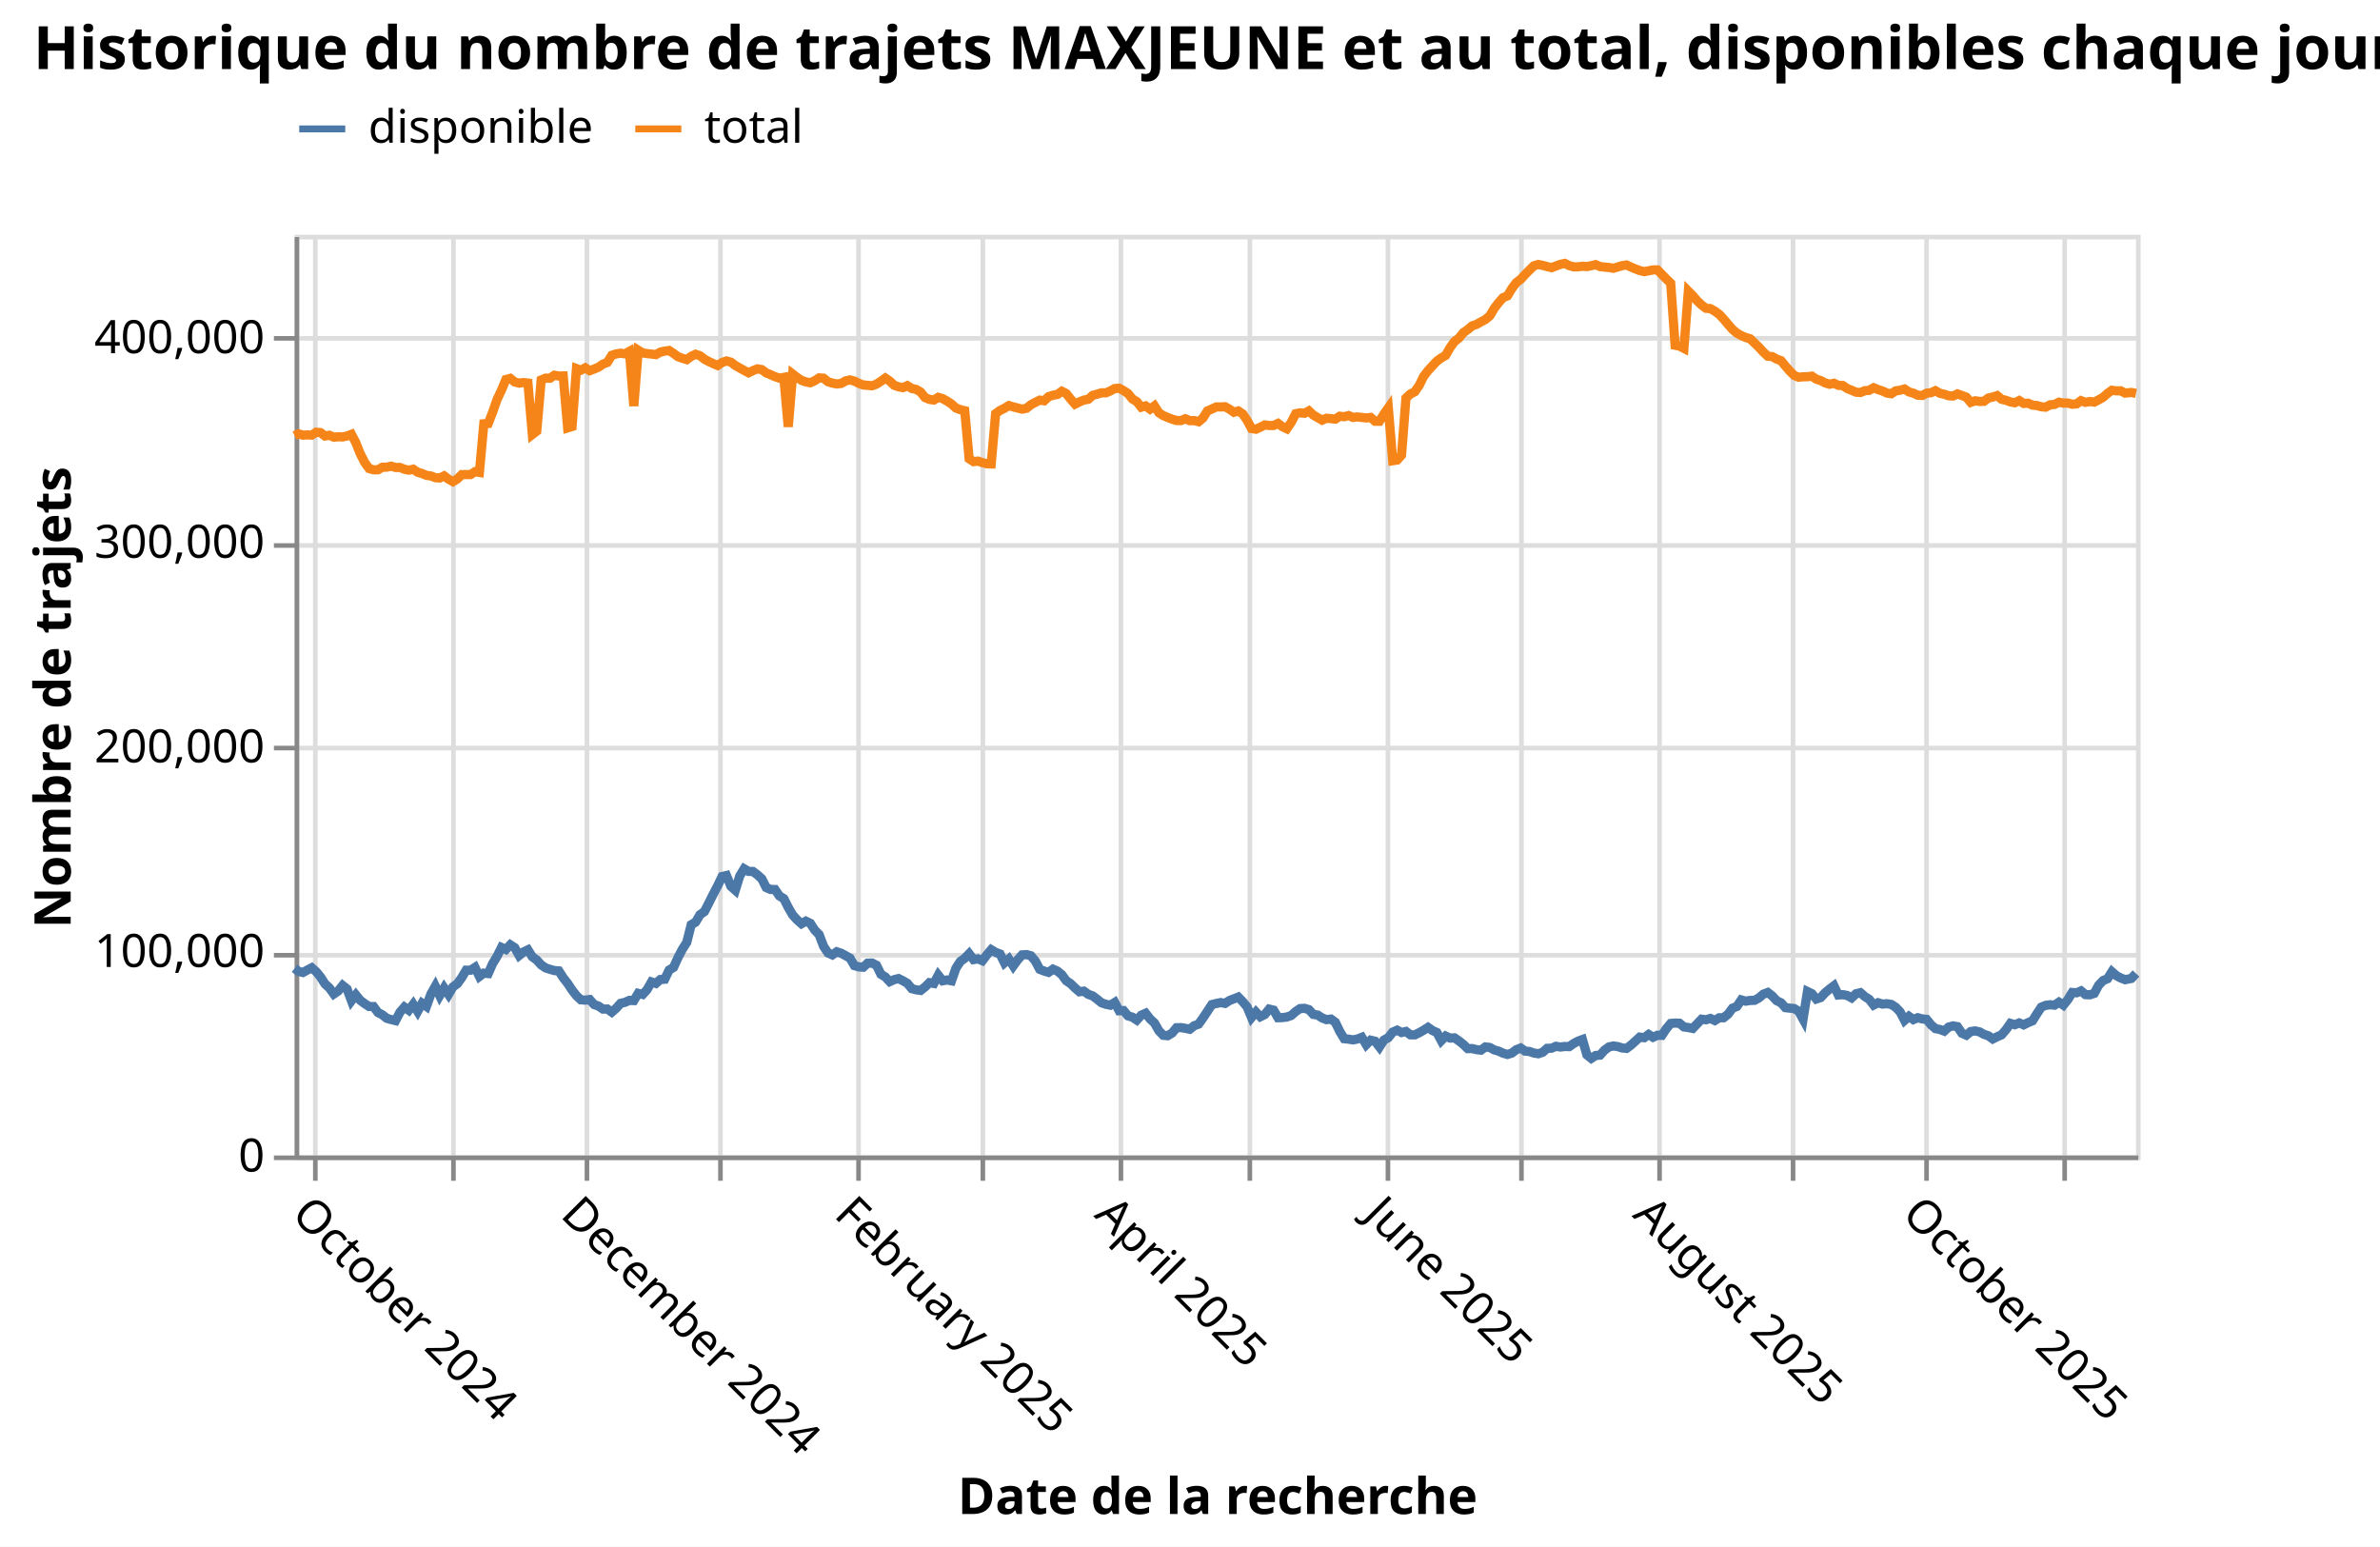
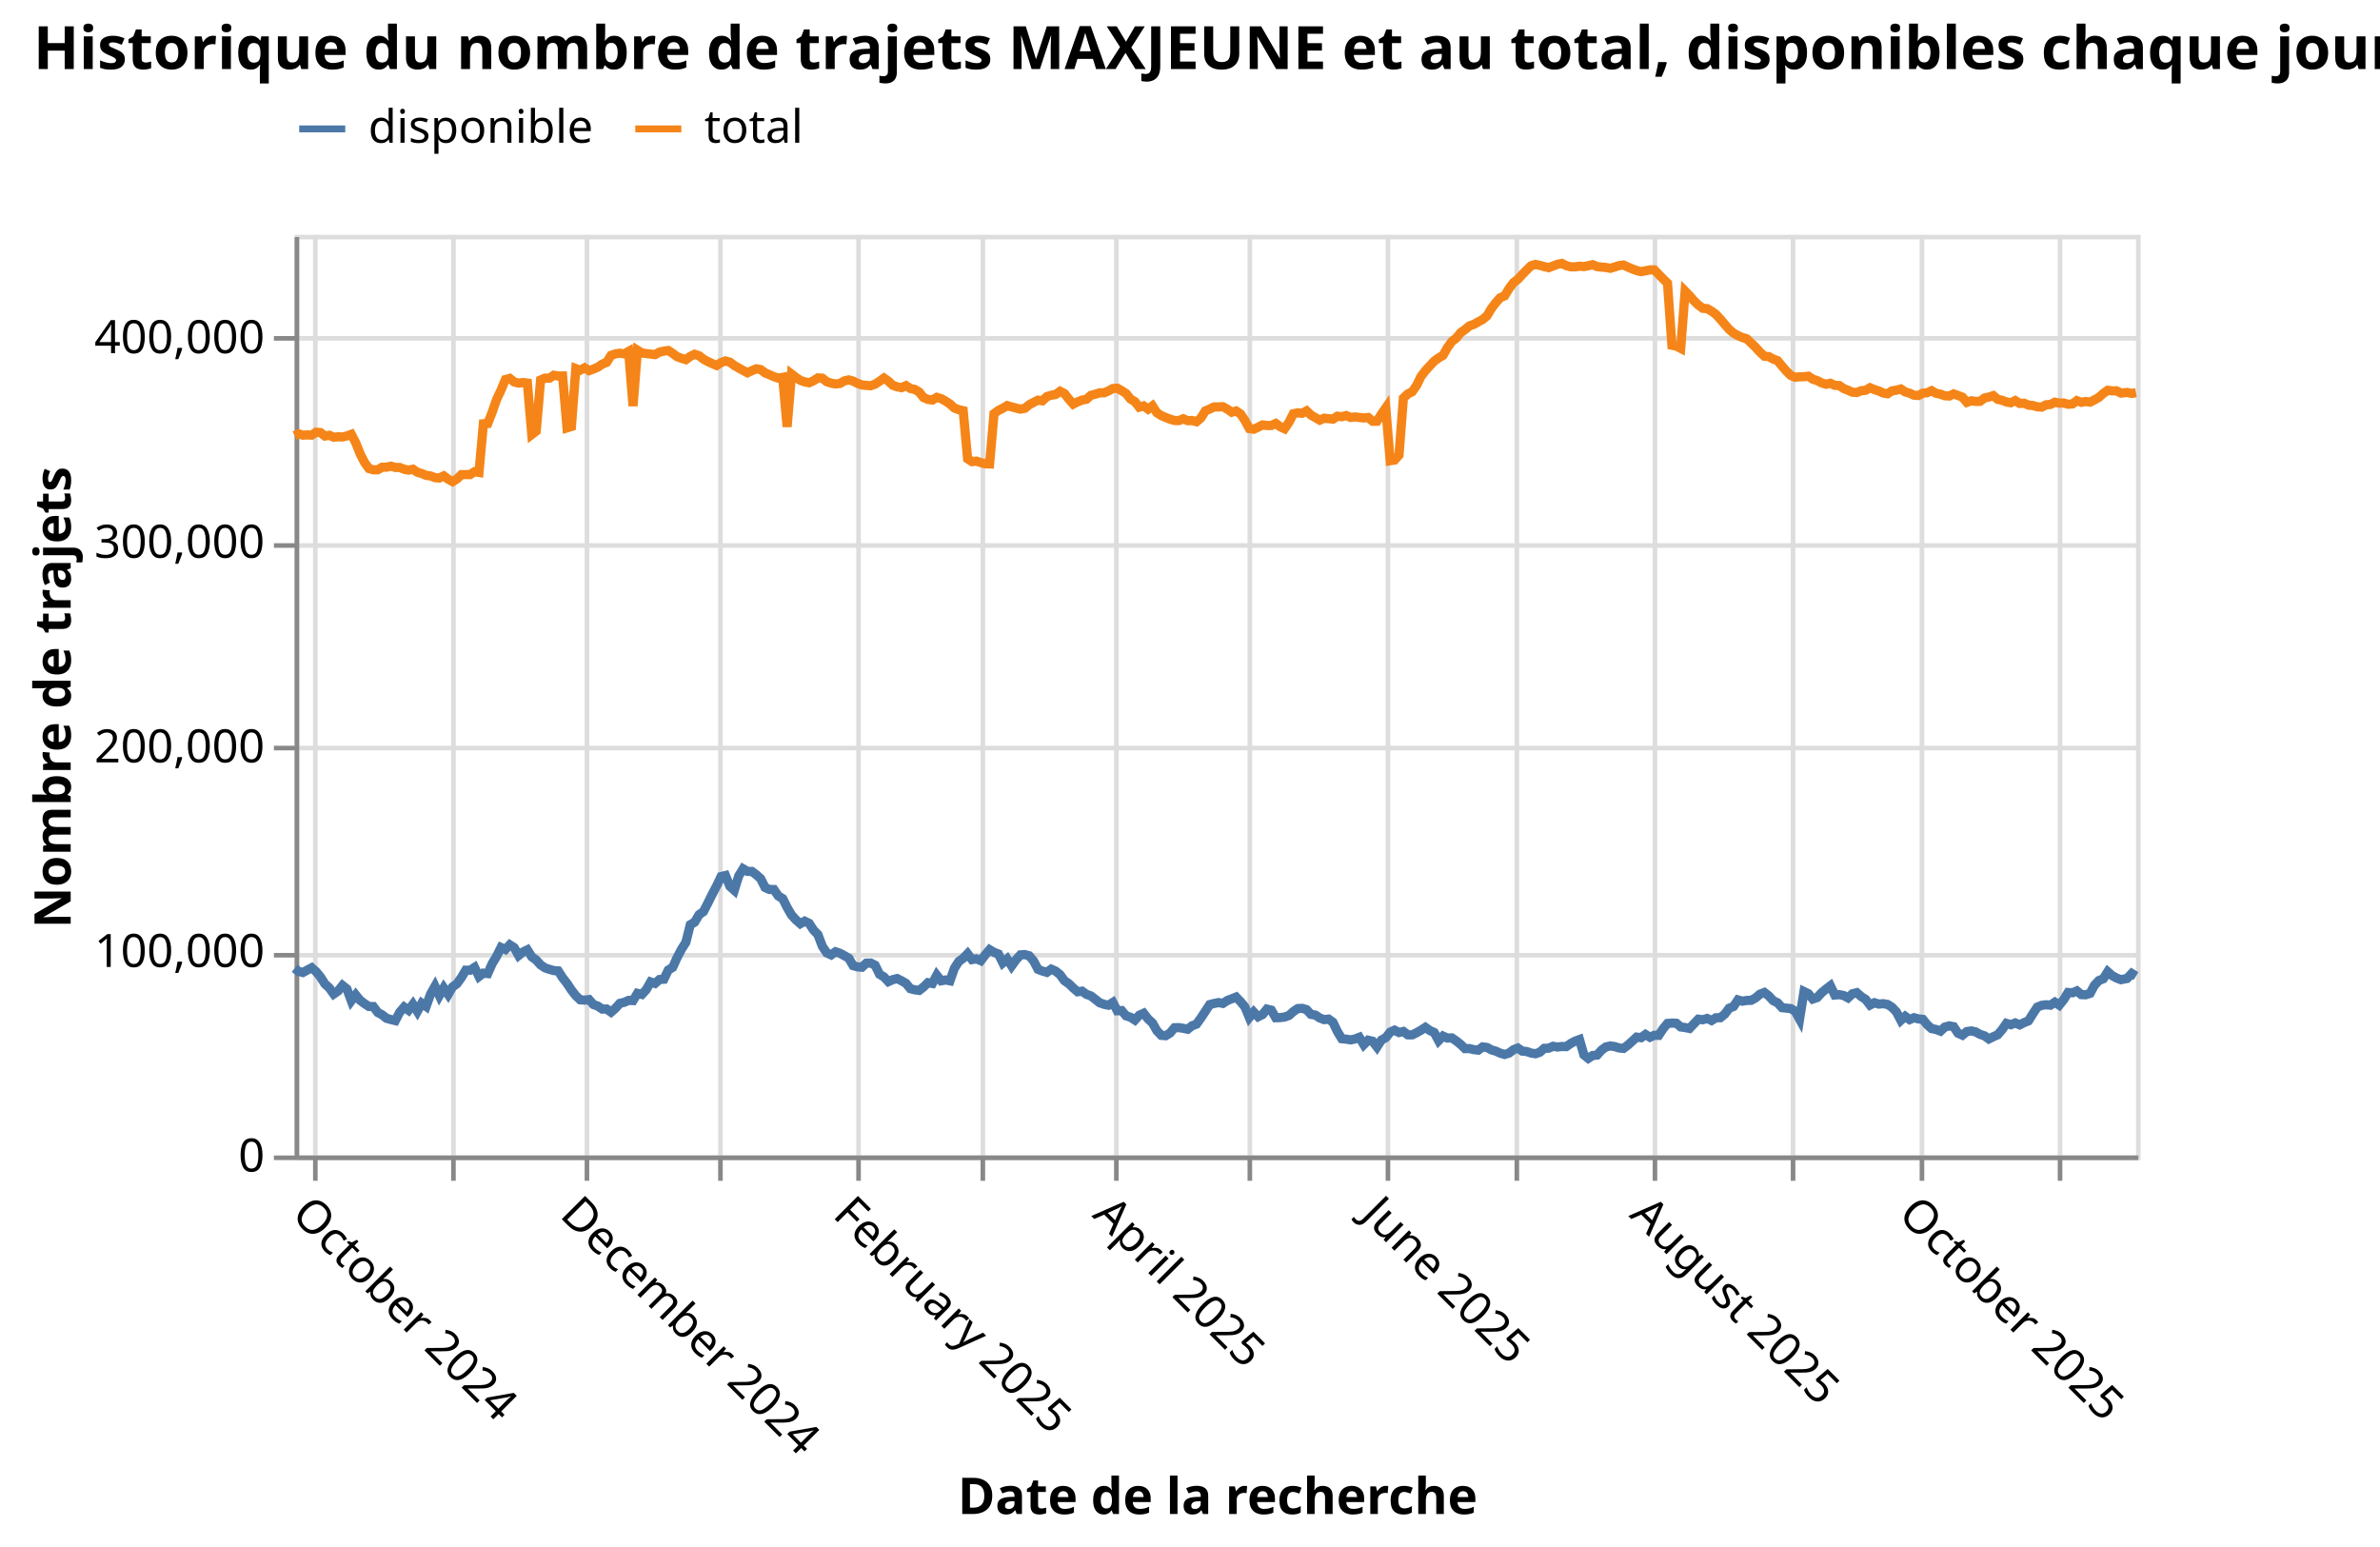
<svg xmlns="http://www.w3.org/2000/svg" version="1.1" class="marks" width="517" height="336" viewBox="0 0 517 336">
  <rect width="517" height="336" fill="white" />
  <g fill="none" stroke-miterlimit="10" transform="translate(64,51)">
    <g class="mark-group role-frame root" role="graphics-object" aria-roledescription="group mark container">
      <g transform="translate(0,0)">
        <path class="background" aria-hidden="true" d="M0.5,0.5h400v200h-400Z" stroke="#ddd" />
        <g>
          <g class="mark-group role-axis" aria-hidden="true">
            <g transform="translate(0.5,200.5)">
              <path class="background" aria-hidden="true" d="M0,0h0v0h0Z" pointer-events="none" />
              <g>
                <g class="mark-rule role-axis-grid" pointer-events="none">
                  <line transform="translate(4,-200)" x2="0" y2="200" stroke="#ddd" stroke-width="1" opacity="1" />
                  <line transform="translate(34,-200)" x2="0" y2="200" stroke="#ddd" stroke-width="1" opacity="1" />
                  <line transform="translate(63,-200)" x2="0" y2="200" stroke="#ddd" stroke-width="1" opacity="1" />
                  <line transform="translate(92,-200)" x2="0" y2="200" stroke="#ddd" stroke-width="1" opacity="1" />
                  <line transform="translate(122,-200)" x2="0" y2="200" stroke="#ddd" stroke-width="1" opacity="1" />
                  <line transform="translate(149,-200)" x2="0" y2="200" stroke="#ddd" stroke-width="1" opacity="1" />
-                   <line transform="translate(179,-200)" x2="0" y2="200" stroke="#ddd" stroke-width="1" opacity="1" />
+                   <line transform="translate(178,-200)" x2="0" y2="200" stroke="#ddd" stroke-width="1" opacity="1" />
                  <line transform="translate(207,-200)" x2="0" y2="200" stroke="#ddd" stroke-width="1" opacity="1" />
                  <line transform="translate(237,-200)" x2="0" y2="200" stroke="#ddd" stroke-width="1" opacity="1" />
-                   <line transform="translate(266,-200)" x2="0" y2="200" stroke="#ddd" stroke-width="1" opacity="1" />
-                   <line transform="translate(296,-200)" x2="0" y2="200" stroke="#ddd" stroke-width="1" opacity="1" />
+                   <line transform="translate(265,-200)" x2="0" y2="200" stroke="#ddd" stroke-width="1" opacity="1" />
+                   <line transform="translate(295,-200)" x2="0" y2="200" stroke="#ddd" stroke-width="1" opacity="1" />
                  <line transform="translate(325,-200)" x2="0" y2="200" stroke="#ddd" stroke-width="1" opacity="1" />
-                   <line transform="translate(354,-200)" x2="0" y2="200" stroke="#ddd" stroke-width="1" opacity="1" />
-                   <line transform="translate(384,-200)" x2="0" y2="200" stroke="#ddd" stroke-width="1" opacity="1" />
+                   <line transform="translate(353,-200)" x2="0" y2="200" stroke="#ddd" stroke-width="1" opacity="1" />
+                   <line transform="translate(383,-200)" x2="0" y2="200" stroke="#ddd" stroke-width="1" opacity="1" />
                </g>
              </g>
              <path class="foreground" aria-hidden="true" d="" pointer-events="none" display="none" />
            </g>
          </g>
          <g class="mark-group role-axis" aria-hidden="true">
            <g transform="translate(0.5,0.5)">
              <path class="background" aria-hidden="true" d="M0,0h0v0h0Z" pointer-events="none" />
              <g>
                <g class="mark-rule role-axis-grid" pointer-events="none">
                  <line transform="translate(0,200)" x2="400" y2="0" stroke="#ddd" stroke-width="1" opacity="1" />
                  <line transform="translate(0,156)" x2="400" y2="0" stroke="#ddd" stroke-width="1" opacity="1" />
                  <line transform="translate(0,111)" x2="400" y2="0" stroke="#ddd" stroke-width="1" opacity="1" />
                  <line transform="translate(0,67)" x2="400" y2="0" stroke="#ddd" stroke-width="1" opacity="1" />
                  <line transform="translate(0,22)" x2="400" y2="0" stroke="#ddd" stroke-width="1" opacity="1" />
                </g>
              </g>
              <path class="foreground" aria-hidden="true" d="" pointer-events="none" display="none" />
            </g>
          </g>
          <g class="mark-group role-axis" role="graphics-symbol" aria-roledescription="axis" aria-label="X-axis titled 'Date de la recherche' for a time scale with values from September 2024 to November 2025">
            <g transform="translate(0.5,200.5)">
              <path class="background" aria-hidden="true" d="M0,0h0v0h0Z" pointer-events="none" />
              <g>
                <g class="mark-rule role-axis-tick" pointer-events="none">
                  <line transform="translate(4,0)" x2="0" y2="5" stroke="#888" stroke-width="1" opacity="1" />
                  <line transform="translate(34,0)" x2="0" y2="5" stroke="#888" stroke-width="1" opacity="1" />
                  <line transform="translate(63,0)" x2="0" y2="5" stroke="#888" stroke-width="1" opacity="1" />
                  <line transform="translate(92,0)" x2="0" y2="5" stroke="#888" stroke-width="1" opacity="1" />
                  <line transform="translate(122,0)" x2="0" y2="5" stroke="#888" stroke-width="1" opacity="1" />
                  <line transform="translate(149,0)" x2="0" y2="5" stroke="#888" stroke-width="1" opacity="1" />
-                   <line transform="translate(179,0)" x2="0" y2="5" stroke="#888" stroke-width="1" opacity="1" />
+                   <line transform="translate(178,0)" x2="0" y2="5" stroke="#888" stroke-width="1" opacity="1" />
                  <line transform="translate(207,0)" x2="0" y2="5" stroke="#888" stroke-width="1" opacity="1" />
                  <line transform="translate(237,0)" x2="0" y2="5" stroke="#888" stroke-width="1" opacity="1" />
-                   <line transform="translate(266,0)" x2="0" y2="5" stroke="#888" stroke-width="1" opacity="1" />
-                   <line transform="translate(296,0)" x2="0" y2="5" stroke="#888" stroke-width="1" opacity="1" />
+                   <line transform="translate(265,0)" x2="0" y2="5" stroke="#888" stroke-width="1" opacity="1" />
+                   <line transform="translate(295,0)" x2="0" y2="5" stroke="#888" stroke-width="1" opacity="1" />
                  <line transform="translate(325,0)" x2="0" y2="5" stroke="#888" stroke-width="1" opacity="1" />
-                   <line transform="translate(354,0)" x2="0" y2="5" stroke="#888" stroke-width="1" opacity="1" />
-                   <line transform="translate(384,0)" x2="0" y2="5" stroke="#888" stroke-width="1" opacity="1" />
+                   <line transform="translate(353,0)" x2="0" y2="5" stroke="#888" stroke-width="1" opacity="1" />
+                   <line transform="translate(383,0)" x2="0" y2="5" stroke="#888" stroke-width="1" opacity="1" />
                </g>
                <g class="mark-text role-axis-label" pointer-events="none">
-                   <text text-anchor="start" transform="translate(4.186299,7) rotate(45) translate(0,8)" font-family="sans-serif" font-size="10px" fill="#000" opacity="1">October 2024</text>
-                   <text text-anchor="start" transform="translate(33.89803,7) rotate(45) translate(0,8)" font-family="sans-serif" font-size="10px" fill="#000" opacity="0">November 2024</text>
-                   <text text-anchor="start" transform="translate(62.65132,7) rotate(45) translate(0,8)" font-family="sans-serif" font-size="10px" fill="#000" opacity="1">December 2024</text>
-                   <text text-anchor="start" transform="translate(92.36305,7) rotate(45) translate(0,8)" font-family="sans-serif" font-size="10px" fill="#000" opacity="0">January 2025</text>
-                   <text text-anchor="start" transform="translate(122.0748,7) rotate(45) translate(0,8)" font-family="sans-serif" font-size="10px" fill="#000" opacity="1">February 2025</text>
-                   <text text-anchor="start" transform="translate(148.9112,7) rotate(45) translate(0,8)" font-family="sans-serif" font-size="10px" fill="#000" opacity="0">March 2025</text>
-                   <text text-anchor="start" transform="translate(178.6229,7) rotate(45) translate(0,8)" font-family="sans-serif" font-size="10px" fill="#000" opacity="1">April 2025</text>
-                   <text text-anchor="start" transform="translate(207.3762,7) rotate(45) translate(0,8)" font-family="sans-serif" font-size="10px" fill="#000" opacity="0">May 2025</text>
-                   <text text-anchor="start" transform="translate(237.0879,7) rotate(45) translate(0,8)" font-family="sans-serif" font-size="10px" fill="#000" opacity="1">June 2025</text>
-                   <text text-anchor="start" transform="translate(265.8412,7) rotate(45) translate(0,8)" font-family="sans-serif" font-size="10px" fill="#000" opacity="0">July 2025</text>
-                   <text text-anchor="start" transform="translate(295.553,7) rotate(45) translate(0,8)" font-family="sans-serif" font-size="10px" fill="#000" opacity="1">August 2025</text>
-                   <text text-anchor="start" transform="translate(325.2647,7) rotate(45) translate(0,8)" font-family="sans-serif" font-size="10px" fill="#000" opacity="0">September 2025</text>
-                   <text text-anchor="start" transform="translate(354.018,7) rotate(45) translate(0,8)" font-family="sans-serif" font-size="10px" fill="#000" opacity="1">October 2025</text>
-                   <text text-anchor="start" transform="translate(383.7297,7) rotate(45) translate(0,8)" font-family="sans-serif" font-size="10px" fill="#000" opacity="0">November 2025</text>
+                   <text text-anchor="start" transform="translate(4.176632,7) rotate(45) translate(0,8)" font-family="sans-serif" font-size="10px" fill="#000" opacity="1">October 2024</text>
+                   <text text-anchor="start" transform="translate(33.81975,7) rotate(45) translate(0,8)" font-family="sans-serif" font-size="10px" fill="#000" opacity="0">November 2024</text>
+                   <text text-anchor="start" transform="translate(62.50664,7) rotate(45) translate(0,8)" font-family="sans-serif" font-size="10px" fill="#000" opacity="1">December 2024</text>
+                   <text text-anchor="start" transform="translate(92.14976,7) rotate(45) translate(0,8)" font-family="sans-serif" font-size="10px" fill="#000" opacity="0">January 2025</text>
+                   <text text-anchor="start" transform="translate(121.7929,7) rotate(45) translate(0,8)" font-family="sans-serif" font-size="10px" fill="#000" opacity="1">February 2025</text>
+                   <text text-anchor="start" transform="translate(148.5673,7) rotate(45) translate(0,8)" font-family="sans-serif" font-size="10px" fill="#000" opacity="0">March 2025</text>
+                   <text text-anchor="start" transform="translate(178.2104,7) rotate(45) translate(0,8)" font-family="sans-serif" font-size="10px" fill="#000" opacity="1">April 2025</text>
+                   <text text-anchor="start" transform="translate(206.8973,7) rotate(45) translate(0,8)" font-family="sans-serif" font-size="10px" fill="#000" opacity="0">May 2025</text>
+                   <text text-anchor="start" transform="translate(236.5404,7) rotate(45) translate(0,8)" font-family="sans-serif" font-size="10px" fill="#000" opacity="1">June 2025</text>
+                   <text text-anchor="start" transform="translate(265.2273,7) rotate(45) translate(0,8)" font-family="sans-serif" font-size="10px" fill="#000" opacity="0">July 2025</text>
+                   <text text-anchor="start" transform="translate(294.8705,7) rotate(45) translate(0,8)" font-family="sans-serif" font-size="10px" fill="#000" opacity="1">August 2025</text>
+                   <text text-anchor="start" transform="translate(324.5136,7) rotate(45) translate(0,8)" font-family="sans-serif" font-size="10px" fill="#000" opacity="0">September 2025</text>
+                   <text text-anchor="start" transform="translate(353.2005,7) rotate(45) translate(0,8)" font-family="sans-serif" font-size="10px" fill="#000" opacity="1">October 2025</text>
+                   <text text-anchor="start" transform="translate(382.8436,7) rotate(45) translate(0,8)" font-family="sans-serif" font-size="10px" fill="#000" opacity="0">November 2025</text>
                </g>
                <g class="mark-rule role-axis-domain" pointer-events="none">
                  <line transform="translate(0,0)" x2="400" y2="0" stroke="#888" stroke-width="1" opacity="1" />
                </g>
                <g class="mark-text role-axis-title" pointer-events="none">
                  <text text-anchor="middle" transform="translate(200,77.38337)" font-family="sans-serif" font-size="11px" font-weight="bold" fill="#000" opacity="1">Date de la recherche</text>
                </g>
              </g>
              <path class="foreground" aria-hidden="true" d="" pointer-events="none" display="none" />
            </g>
          </g>
          <g class="mark-group role-axis" role="graphics-symbol" aria-roledescription="axis" aria-label="Y-axis titled 'Nombre de trajets' for a linear scale with values from 0 to 450,000">
            <g transform="translate(0.5,0.5)">
              <path class="background" aria-hidden="true" d="M0,0h0v0h0Z" pointer-events="none" />
              <g>
                <g class="mark-rule role-axis-tick" pointer-events="none">
                  <line transform="translate(0,200)" x2="-5" y2="0" stroke="#888" stroke-width="1" opacity="1" />
                  <line transform="translate(0,156)" x2="-5" y2="0" stroke="#888" stroke-width="1" opacity="1" />
                  <line transform="translate(0,111)" x2="-5" y2="0" stroke="#888" stroke-width="1" opacity="1" />
                  <line transform="translate(0,67)" x2="-5" y2="0" stroke="#888" stroke-width="1" opacity="1" />
                  <line transform="translate(0,22)" x2="-5" y2="0" stroke="#888" stroke-width="1" opacity="1" />
                </g>
                <g class="mark-text role-axis-label" pointer-events="none">
                  <text text-anchor="end" transform="translate(-7,203)" font-family="sans-serif" font-size="10px" fill="#000" opacity="1">0</text>
                  <text text-anchor="end" transform="translate(-7,158.5556)" font-family="sans-serif" font-size="10px" fill="#000" opacity="1">100,000</text>
                  <text text-anchor="end" transform="translate(-7,114.1111)" font-family="sans-serif" font-size="10px" fill="#000" opacity="1">200,000</text>
                  <text text-anchor="end" transform="translate(-7,69.66667)" font-family="sans-serif" font-size="10px" fill="#000" opacity="1">300,000</text>
                  <text text-anchor="end" transform="translate(-7,25.22222)" font-family="sans-serif" font-size="10px" fill="#000" opacity="1">400,000</text>
                </g>
                <g class="mark-rule role-axis-domain" pointer-events="none">
                  <line transform="translate(0,200)" x2="0" y2="-200" stroke="#888" stroke-width="1" opacity="1" />
                </g>
                <g class="mark-text role-axis-title" pointer-events="none">
                  <text text-anchor="middle" transform="translate(-47.14746,100) rotate(-90) translate(0,-2)" font-family="sans-serif" font-size="11px" font-weight="bold" fill="#000" opacity="1">Nombre de trajets</text>
                </g>
              </g>
              <path class="foreground" aria-hidden="true" d="" pointer-events="none" display="none" />
            </g>
          </g>
          <g class="mark-group role-scope pathgroup" role="graphics-object" aria-roledescription="group mark container">
            <g transform="translate(0,0)">
              <path class="background" aria-hidden="true" d="M0,0h400v200h-400Z" />
              <g>
                <g class="mark-line role-mark marks" role="graphics-object" aria-roledescription="line mark container">
-                   <path aria-label="Date de la recherche: September 2024; Nombre de trajets: 91488; variable: disponible" role="graphics-symbol" aria-roledescription="line mark" d="M0,159.339L0.842,160.009L1.801,160.25L2.759,159.721L3.718,159.224L4.676,160.066L5.635,161.226L6.594,162.729L7.551,163.599L8.51,164.927L9.468,164.272L10.427,163.069L11.385,163.83L12.344,166.394L13.302,165.123L14.261,166.305L15.219,167.015L16.177,167.638L17.136,167.648L18.094,168.931L19.053,169.444L20.011,170.203L20.97,170.474L21.928,170.704L22.887,168.872L23.845,167.766L24.803,168.451L25.762,167.16L26.72,168.696L27.679,166.936L28.637,167.617L29.596,164.943L30.561,163.236L31.512,165.275L32.471,163.601L33.429,165.017L34.388,163.38L35.347,162.688L36.305,161.357L37.263,159.746L38.221,159.755L39.182,159.142L40.138,161.116L41.097,160.392L42.055,160.483L43.014,158.316L43.972,156.748L44.933,154.82L45.889,155.253L46.848,154.239L47.806,154.859L48.767,156.557L49.723,155.787L50.682,155.331L51.64,156.853L52.598,157.538L53.557,158.599L54.515,159.242L55.474,159.566L56.432,159.835L57.39,159.906L58.349,161.397L59.307,162.616L60.266,164.062L61.224,165.294L62.183,166.184L63.141,166.252L64.1,166.133L65.058,167.211L66.017,167.551L66.975,168.202L67.934,168.182L68.893,168.864L69.851,168.023L70.809,166.956L71.767,166.728L72.725,166.308L73.684,166.35L74.642,164.781L75.601,165.02L76.559,163.984L77.518,162.302L78.476,162.622L79.435,161.783L80.393,161.712L81.351,159.731L82.31,159.145L83.268,157.033L84.227,155.203L85.185,153.702L86.144,149.882L87.102,149.315L88.06,147.688L89.019,147.022L89.977,145.158L90.936,143.235L91.894,141.419L92.853,139.417L93.811,139.184L94.77,141.537L95.728,142.381L96.687,139.298L97.645,137.729L98.603,138.287L99.562,138.306L100.52,139.025L101.479,139.891L102.438,141.793L103.396,142.216L104.354,142.23L105.313,143.622L106.271,144.212L107.229,146.113L108.188,147.762L109.146,148.816L110.105,149.653L111.063,149.103L112.022,149.572L112.98,151.036L113.938,152.019L114.897,154.556L115.855,155.987L116.814,156.427L117.772,155.749L118.731,156.068L119.689,156.588L120.648,157.142L121.606,158.761L122.564,159.033L123.523,159.104L124.481,158.219L125.44,158.195L126.398,158.685L127.357,160.639L128.315,161.217L129.274,162.238L130.232,161.805L131.191,161.569L132.149,162.052L133.107,162.612L134.066,163.765L135.024,164.016L135.983,164.144L136.941,163.397L137.9,162.463L138.858,162.635L139.817,160.836L140.775,162.052L141.733,161.876L142.692,162.061L143.65,159.33L144.609,157.85L145.567,157.162L146.526,156.173L147.484,157.449L148.442,157.287L149.401,157.682L150.359,156.434L151.318,155.299L152.276,155.873L153.235,156.232L154.193,158.153L155.152,157.316L156.11,158.821L157.068,157.497L158.027,156.43L158.986,156.36L159.944,156.624L160.902,157.757L161.861,159.565L162.819,159.94L163.777,160.216L164.736,159.533L165.694,159.946L166.653,160.72L167.611,162.035L168.57,162.685L169.528,163.619L170.487,164.437L171.445,164.308L172.403,164.997L173.362,165.332L174.32,166.06L175.279,166.832L176.237,167.163L177.196,167.356L178.154,166.756L179.113,168.562L180.071,168.524L181.029,169.668L181.988,169.96L182.946,170.583L183.905,169.531L184.863,169.106L185.822,170.336L186.78,171.222L187.738,172.901L188.697,173.898L189.655,173.981L190.614,173.399L191.572,172.256L192.531,172.224L193.489,172.383L194.448,172.577L195.406,171.82L196.365,171.468L197.323,170.136L198.281,168.69L199.24,167.228L200.198,166.981L201.157,166.786L202.115,166.962L203.074,166.335L204.032,165.966L204.991,165.59L205.949,166.577L206.907,167.733L207.866,170.02L208.824,168.846L209.783,169.858L210.741,169.379L211.7,168.202L212.658,168.43L213.617,170.075L214.575,170.046L215.533,169.925L216.492,169.592L217.45,168.736L218.409,168.091L219.367,168.04L220.326,168.317L221.284,169.349L222.242,169.497L223.201,170.13L224.159,170.491L225.118,170.374L226.076,171.072L227.035,173.061L227.993,174.635L228.952,174.731L229.91,174.89L230.868,174.699L231.827,174.329L232.785,175.925L233.744,174.959L234.702,175.182L235.661,176.424L236.619,174.932L237.578,174.408L238.536,173.2L239.495,172.78L240.453,173.29L241.411,173.061L242.37,173.79L243.328,173.8L244.287,173.333L245.245,172.788L246.204,172.172L247.162,172.853L248.121,173.283L249.079,175.056L250.038,174.065L250.996,174.497L251.955,174.456L252.913,175.107L253.871,175.869L254.829,176.792L255.788,176.778L256.746,177.009L257.705,177.119L258.663,176.421L259.622,176.539L260.58,177.062L261.539,177.335L262.497,177.774L263.456,178.057L264.414,177.759L265.373,177.03L266.331,176.662L267.289,177.327L268.248,177.417L269.206,177.748L270.165,177.901L271.123,177.574L272.082,176.725L273.04,176.693L273.999,176.283L274.957,176.441L275.916,176.327L276.874,176.355L277.832,175.682L278.791,175.172L279.749,174.815L280.708,178.13L281.666,178.902L282.625,178.285L283.583,178.194L284.541,177.128L285.5,176.427L286.459,176.211L287.417,176.344L288.375,176.647L289.334,176.738L290.292,176.03L291.25,175.164L292.209,174.287L293.167,174.413L294.126,173.714L295.084,174.324L296.043,173.887L297.001,173.912L297.96,172.471L298.918,171.321L299.876,171.24L300.835,171.28L301.793,172.08L302.752,172.211L303.71,172.403L304.669,171.398L305.627,170.396L306.586,170.518L307.545,170.236L308.502,170.683L309.461,170.087L310.419,170.074L311.378,169.3L312.336,168.013L313.295,167.635L314.253,166.205L315.212,166.481L316.17,166.323L317.128,166.3L318.087,165.771L319.045,164.96L320.014,164.593L320.962,165.332L321.921,166.362L322.879,166.83L323.838,167.888L324.796,167.998L325.754,168.088L326.713,168.656L327.671,170.384L328.63,164.386L329.588,164.849L330.547,166.016L331.505,165.694L332.463,164.655L333.422,163.862L334.38,163.137L335.339,165.146L336.297,165.064L337.256,165.244L338.214,165.762L339.173,164.872L340.131,164.64L341.09,165.472L342.048,166.088L343.007,167.32L343.965,166.82L344.923,167.115L345.882,167.029L346.84,167.192L347.799,167.811L348.757,168.811L349.715,170.644L350.674,169.776L351.632,170.481L352.591,170.076L353.549,170.333L354.508,170.433L355.466,171.609L356.425,172.44L357.383,172.626L358.341,172.988L359.3,172.106L360.258,171.847L361.217,172.026L362.175,173.442L363.134,173.866L364.092,173.078L365.051,172.944L366.009,173.152L366.967,173.688L367.926,174.006L368.884,174.688L369.843,174.205L370.801,173.786L371.76,172.674L372.718,171.307L373.677,171.597L374.635,171.21L375.593,171.624L376.552,171.142L377.51,170.751L378.469,169.213L379.428,167.775L380.386,167.387L381.344,167.261L382.302,167.35L383.261,166.703L384.219,167.341L385.178,166.164L386.136,164.592L387.095,164.66L388.053,164.254L389.012,165.054L389.97,165.095L390.929,164.783L391.887,163.01L392.845,162.001L393.804,161.608L394.762,160.09L395.721,160.927L396.68,161.446L397.638,161.809L398.982,161.546L400,160.467" stroke="#4c78a8" stroke-width="2" />
+                   <path aria-label="Date de la recherche: September 2024; Nombre de trajets: 91488; variable: disponible" role="graphics-symbol" aria-roledescription="line mark" d="M0,159.339L0.84,160.009L1.797,160.25L2.753,159.721L3.709,159.224L4.665,160.066L5.622,161.226L6.578,162.729L7.534,163.599L8.49,164.927L9.446,164.272L10.403,163.069L11.359,163.83L12.315,166.394L13.272,165.123L14.228,166.305L15.184,167.015L16.14,167.638L17.096,167.648L18.052,168.931L19.009,169.444L19.965,170.203L20.921,170.474L21.877,170.704L22.834,168.872L23.79,167.766L24.746,168.451L25.702,167.16L26.659,168.696L27.615,166.936L28.571,167.617L29.527,164.943L30.49,163.236L31.44,165.275L32.396,163.601L33.352,165.017L34.308,163.38L35.265,162.688L36.221,161.357L37.177,159.746L38.133,159.755L39.091,159.142L40.046,161.116L41.002,160.392L41.958,160.483L42.915,158.316L43.871,156.748L44.829,154.82L45.783,155.253L46.739,154.239L47.696,154.859L48.654,156.557L49.608,155.787L50.565,155.331L51.52,156.853L52.477,157.538L53.433,158.599L54.389,159.242L55.345,159.566L56.302,159.835L57.258,159.906L58.214,161.397L59.17,162.616L60.127,164.062L61.083,165.294L62.039,166.184L62.995,166.252L63.952,166.133L64.908,167.211L65.865,167.551L66.82,168.202L67.777,168.182L68.734,168.864L69.689,168.023L70.645,166.956L71.601,166.728L72.557,166.308L73.514,166.35L74.47,164.781L75.426,165.02L76.382,163.984L77.339,162.302L78.295,162.622L79.251,161.783L80.207,161.712L81.164,159.731L82.12,159.145L83.076,157.033L84.032,155.203L84.988,153.702L85.945,149.882L86.901,149.315L87.857,147.688L88.813,147.022L89.77,145.158L90.726,143.235L91.682,141.419L92.638,139.417L93.595,139.184L94.551,141.537L95.507,142.381L96.463,139.298L97.419,137.729L98.376,138.287L99.332,138.306L100.288,139.025L101.245,139.891L102.201,141.793L103.157,142.216L104.113,142.23L105.069,143.622L106.026,144.212L106.982,146.113L107.938,147.762L108.894,148.816L109.85,149.653L110.807,149.103L111.763,149.572L112.719,151.036L113.675,152.019L114.632,154.556L115.588,155.987L116.544,156.427L117.5,155.749L118.456,156.068L119.413,156.588L120.369,157.142L121.325,158.761L122.281,159.033L123.238,159.104L124.194,158.219L125.15,158.195L126.106,158.685L127.063,160.639L128.019,161.217L128.975,162.238L129.931,161.805L130.888,161.569L131.844,162.052L132.8,162.612L133.756,163.765L134.712,164.016L135.669,164.144L136.625,163.397L137.581,162.463L138.537,162.635L139.494,160.836L140.45,162.052L141.406,161.876L142.362,162.061L143.319,159.33L144.275,157.85L145.231,157.162L146.187,156.173L147.143,157.449L148.1,157.287L149.056,157.682L150.012,156.434L150.968,155.299L151.925,155.873L152.881,156.232L153.837,158.153L154.793,157.316L155.749,158.821L156.706,157.497L157.662,156.43L158.618,156.36L159.574,156.624L160.531,157.757L161.487,159.565L162.443,159.94L163.399,160.216L164.356,159.533L165.312,159.946L166.268,160.72L167.224,162.035L168.18,162.685L169.137,163.619L170.093,164.437L171.049,164.308L172.005,164.997L172.962,165.332L173.918,166.06L174.874,166.832L175.83,167.163L176.787,167.356L177.743,166.756L178.699,168.562L179.655,168.524L180.611,169.668L181.568,169.96L182.524,170.583L183.48,169.531L184.436,169.106L185.393,170.336L186.349,171.222L187.305,172.901L188.261,173.898L189.217,173.981L190.174,173.399L191.13,172.256L192.086,172.224L193.042,172.383L193.999,172.577L194.955,171.82L195.911,171.468L196.867,170.136L197.824,168.69L198.78,167.228L199.736,166.981L200.692,166.786L201.648,166.962L202.605,166.335L203.561,165.966L204.517,165.59L205.473,166.577L206.43,167.733L207.386,170.02L208.342,168.846L209.298,169.858L210.255,169.379L211.211,168.202L212.167,168.43L213.123,170.075L214.079,170.046L215.036,169.925L215.992,169.592L216.948,168.736L217.904,168.091L218.861,168.04L219.817,168.317L220.773,169.349L221.729,169.497L222.685,170.13L223.642,170.491L224.598,170.374L225.554,171.072L226.51,173.061L227.467,174.635L228.423,174.731L229.379,174.89L230.335,174.699L231.291,174.329L232.248,175.925L233.204,174.959L234.16,175.182L235.117,176.424L236.073,174.932L237.029,174.408L237.985,173.2L238.941,172.78L239.898,173.29L240.854,173.061L241.81,173.79L242.766,173.8L243.723,173.333L244.679,172.788L245.635,172.172L246.591,172.853L247.548,173.283L248.504,175.056L249.46,174.065L250.417,174.497L251.373,174.456L252.329,175.107L253.285,175.869L254.241,176.792L255.197,176.778L256.154,177.009L257.11,177.119L258.066,176.421L259.022,176.539L259.978,177.062L260.935,177.335L261.891,177.774L262.847,178.057L263.803,177.759L264.76,177.03L265.716,176.662L266.672,177.327L267.628,177.417L268.585,177.748L269.541,177.901L270.497,177.574L271.453,176.725L272.41,176.693L273.366,176.283L274.322,176.441L275.278,176.327L276.235,176.355L277.191,175.682L278.147,175.172L279.103,174.815L280.059,178.13L281.015,178.902L281.972,178.285L282.928,178.194L283.884,177.128L284.84,176.427L285.797,176.211L286.753,176.344L287.709,176.647L288.666,176.738L289.622,176.03L290.578,175.164L291.534,174.287L292.49,174.413L293.447,173.714L294.403,174.324L295.359,173.887L296.315,173.912L297.271,172.471L298.228,171.321L299.184,171.24L300.14,171.28L301.096,172.08L302.053,172.211L303.009,172.403L303.965,171.398L304.921,170.396L305.878,170.518L306.835,170.236L307.79,170.683L308.746,170.087L309.702,170.074L310.659,169.3L311.615,168.013L312.571,167.635L313.527,166.205L314.484,166.481L315.44,166.323L316.396,166.3L317.352,165.771L318.308,164.96L319.275,164.593L320.221,165.332L321.177,166.362L322.133,166.83L323.09,167.888L324.046,167.998L325.002,168.088L325.958,168.656L326.915,170.384L327.871,164.386L328.827,164.849L329.783,166.016L330.739,165.694L331.696,164.655L332.652,163.862L333.608,163.137L334.565,165.146L335.521,165.064L336.477,165.244L337.433,165.762L338.389,164.872L339.346,164.64L340.302,165.472L341.258,166.088L342.214,167.32L343.17,166.82L344.127,167.115L345.083,167.029L346.039,167.192L346.995,167.811L347.952,168.811L348.908,170.644L349.864,169.776L350.82,170.481L351.777,170.076L352.733,170.333L353.689,170.433L354.645,171.609L355.601,172.44L356.558,172.626L357.514,172.988L358.47,172.106L359.426,171.847L360.383,172.026L361.339,173.442L362.295,173.866L363.251,173.078L364.208,172.944L365.164,173.152L366.12,173.688L367.076,174.006L368.032,174.688L368.989,174.205L369.945,173.786L370.901,172.674L371.857,171.307L372.814,171.597L373.77,171.21L374.726,171.624L375.682,171.142L376.638,170.751L377.595,169.213L378.552,167.775L379.507,167.387L380.463,167.261L381.42,167.35L382.376,166.703L383.332,167.341L384.289,166.164L385.245,164.592L386.201,164.66L387.157,164.254L388.113,165.054L389.069,165.095L390.026,164.783L390.982,163.01L391.938,162.001L392.894,161.608L393.851,160.09L394.807,160.927L395.764,161.446L396.719,161.809L398.06,161.546L399.076,160.467L400,161.036" stroke="#4c78a8" stroke-width="2" />
                </g>
              </g>
              <path class="foreground" aria-hidden="true" d="" display="none" />
            </g>
            <g transform="translate(0,0)">
              <path class="background" aria-hidden="true" d="M0,0h400v200h-400Z" />
              <g>
                <g class="mark-line role-mark marks" role="graphics-object" aria-roledescription="line mark container">
-                   <path aria-label="Date de la recherche: September 2024; Nombre de trajets: 351801; variable: total" role="graphics-symbol" aria-roledescription="line mark" d="M0,43.644L0.842,43.23L1.801,43.532L2.759,43.471L3.718,43.523L4.676,42.888L5.635,42.975L6.594,43.715L7.551,43.55L8.51,43.967L9.468,43.883L10.427,43.916L11.385,43.705L12.344,43.343L13.302,45.168L14.261,47.57L15.219,49.451L16.177,50.78L17.136,51.056L18.094,51.055L19.053,50.496L20.011,50.482L20.97,50.263L21.928,50.547L22.887,50.55L23.845,50.929L24.803,51.131L25.762,50.923L26.72,51.584L27.679,51.856L28.637,52.263L29.596,52.39L30.561,52.759L31.512,52.836L32.471,52.374L33.429,53.093L34.388,53.62L35.347,53.032L36.305,52.105L37.263,52.092L38.221,52.091L39.182,51.462L40.138,51.622L41.097,41.063L42.055,40.994L43.014,38.53L43.972,35.785L44.933,33.752L45.889,31.452L46.848,31.196L47.806,31.976L48.767,32.224L49.723,32.1L50.682,32.214L51.64,43.381L52.598,42.648L53.557,31.545L54.515,31.141L55.474,31.16L56.432,30.515L57.39,30.687L58.349,30.67L59.307,41.943L60.266,41.649L61.224,29.061L62.183,29.416L63.141,28.902L64.1,29.519L65.058,29.164L66.017,28.757L66.975,28.1L67.934,27.722L68.893,26.185L69.851,25.875L70.809,25.729L71.767,25.856L72.725,25.331L73.684,37.198L74.642,25.074L75.601,25.668L76.559,25.804L77.518,25.909L78.476,26.032L79.435,25.492L80.393,25.271L81.351,25.142L82.31,25.764L83.268,26.482L84.227,26.828L85.185,27.121L86.144,26.415L87.102,25.957L88.06,26.279L89.019,27.016L89.977,27.544L90.936,27.983L91.894,28.387L92.853,27.747L93.811,27.414L94.77,27.669L95.728,28.387L96.687,28.939L97.645,29.468L98.603,29.973L99.562,29.508L100.52,29.126L101.479,29.288L102.438,30.003L103.396,30.398L104.354,30.824L105.313,31.144L106.271,30.97L107.229,41.714L108.188,30.252L109.146,30.988L110.105,31.619L111.063,31.958L112.022,32.143L112.98,31.707L113.938,31.087L114.897,31.152L115.855,31.917L116.814,32.222L117.772,32.403L118.731,32.294L119.689,31.743L120.648,31.524L121.606,31.784L122.564,32.277L123.523,32.624L124.481,32.712L125.44,32.796L126.398,32.445L127.357,31.822L128.315,31.126L129.274,31.789L130.232,32.685L131.191,33.031L132.149,33.212L133.107,32.773L134.066,33.388L135.024,33.592L135.983,34.164L136.941,35.362L137.9,35.763L138.858,35.899L139.817,35.315L140.775,35.592L141.733,36.133L142.692,36.764L143.65,37.632L144.609,37.992L145.567,38.217L146.526,48.657L147.484,49.276L148.442,49.164L149.401,49.493L150.359,49.746L151.318,49.778L152.276,38.859L153.235,38.161L154.193,37.686L155.152,37.108L156.11,37.387L157.068,37.632L158.027,37.878L158.986,37.688L159.944,36.921L160.902,36.403L161.861,35.921L162.819,36.056L163.777,35.163L164.736,34.855L165.694,34.686L166.653,33.996L167.611,34.483L168.57,35.695L169.528,36.783L170.487,36.296L171.445,35.908L172.403,35.731L173.362,34.88L174.32,34.631L175.279,34.328L176.237,34.329L177.196,33.922L178.154,33.396L179.113,33.329L180.071,33.858L181.029,34.476L181.988,35.666L182.946,36.248L183.905,37.45L184.863,37.177L185.822,37.877L186.78,37.17L187.738,38.661L188.697,39.278L189.655,39.69L190.614,40.057L191.572,40.341L192.531,40.363L193.489,39.966L194.448,40.384L195.406,40.357L196.365,40.606L197.323,39.799L198.281,38.261L199.24,37.851L200.198,37.399L201.157,37.4L202.115,37.352L203.074,37.876L204.032,38.551L204.991,38.273L205.949,38.913L206.907,40.323L207.866,42.092L208.824,42.238L209.783,41.801L210.741,41.309L211.7,41.427L212.658,41.43L213.617,40.981L214.575,41.689L215.533,42.137L216.492,40.74L217.45,38.877L218.409,38.676L219.367,38.774L220.326,38.256L221.284,39.166L222.242,39.717L223.201,40.268L224.159,39.847L225.118,39.945L226.076,40.043L227.035,39.415L227.993,39.523L228.952,39.268L229.91,39.68L230.868,39.566L231.827,39.679L232.785,39.789L233.744,39.682L234.702,40.502L235.661,40.502L236.619,38.96L237.578,37.599L238.536,49.079L239.495,48.936L240.453,47.866L241.411,35.477L242.37,34.581L243.328,34.1L244.287,32.722L245.245,30.764L246.204,29.522L247.162,28.472L248.121,27.45L249.079,26.752L250.038,26.195L250.996,24.508L251.955,23.186L252.913,22.453L253.871,21.27L254.829,20.594L255.788,19.795L256.746,19.459L257.705,18.917L258.663,18.407L259.622,17.611L260.58,15.996L261.539,14.744L262.497,13.67L263.456,13.268L264.414,11.688L265.373,10.401L266.331,9.68L267.289,8.634L268.248,7.666L269.206,6.733L270.165,6.447L271.123,6.648L272.082,6.913L273.04,7.142L273.999,6.778L274.957,6.423L275.916,6.221L276.874,6.697L277.832,6.961L278.791,6.967L279.749,6.828L280.708,6.909L281.666,6.72L282.625,6.489L283.583,6.91L284.541,7.019L285.5,7.102L286.459,7.276L287.417,7L288.375,6.7L289.334,6.562L290.292,7.013L291.25,7.419L292.209,7.774L293.167,8.004L294.126,7.824L295.084,7.632L296.043,7.624L297.001,8.608L297.96,9.588L298.918,10.514L299.876,23.998L300.835,24.18L301.793,24.671L302.752,12.251L303.71,13.22L304.669,14.339L305.627,15.249L306.586,15.966L307.545,16.04L308.502,16.588L309.461,17.289L310.419,18.311L311.378,19.453L312.336,20.548L313.295,21.367L314.253,21.895L315.212,22.307L316.17,22.592L317.128,23.508L318.087,24.434L319.045,25.478L320.014,26.376L320.962,26.459L321.921,26.994L322.879,27.342L323.838,28.512L324.796,29.606L325.754,30.551L326.713,30.946L327.671,30.848L328.63,30.833L329.588,30.717L330.547,31.369L331.505,31.672L332.463,32.168L333.422,32.468L334.38,32.252L335.339,32.707L336.297,32.744L337.256,33.391L338.214,33.776L339.173,34.194L340.131,34.264L341.09,33.874L342.048,33.784L343.007,33.23L343.965,33.629L344.923,33.935L345.882,34.376L346.84,34.532L347.799,33.903L348.757,33.763L349.715,33.499L350.674,34.137L351.632,34.408L352.591,34.85L353.549,34.911L354.508,34.408L355.466,34.312L356.425,33.871L357.383,34.43L358.341,34.635L359.3,34.972L360.258,35.029L361.217,34.567L362.175,34.906L363.134,35.273L364.092,36.404L365.051,36.064L366.009,36.193L366.967,36.184L367.926,35.46L368.884,35.25L369.843,34.94L370.801,35.736L371.76,35.958L372.718,36.317L373.677,36.487L374.635,36.016L375.593,36.638L376.552,36.584L377.51,37.003L378.469,37.092L379.428,37.367L380.386,37.441L381.344,36.927L382.302,36.857L383.261,36.367L384.219,36.565L385.178,36.544L386.136,36.812L387.095,36.737L388.053,36.034L389.012,36.394L389.97,36.221L390.929,36.347L391.887,35.854L392.845,35.315L393.804,34.461L394.762,33.782L395.721,33.904L396.68,33.897L397.638,34.39L398.982,34.251L400,34.461" stroke="#f58518" stroke-width="2" />
+                   <path aria-label="Date de la recherche: September 2024; Nombre de trajets: 351801; variable: total" role="graphics-symbol" aria-roledescription="line mark" d="M0,43.644L0.84,43.23L1.797,43.532L2.753,43.471L3.709,43.523L4.665,42.888L5.622,42.975L6.578,43.715L7.534,43.55L8.49,43.967L9.446,43.883L10.403,43.916L11.359,43.705L12.315,43.343L13.272,45.168L14.228,47.57L15.184,49.451L16.14,50.78L17.096,51.056L18.052,51.055L19.009,50.496L19.965,50.482L20.921,50.263L21.877,50.547L22.834,50.55L23.79,50.929L24.746,51.131L25.702,50.923L26.659,51.584L27.615,51.856L28.571,52.263L29.527,52.39L30.49,52.759L31.44,52.836L32.396,52.374L33.352,53.093L34.308,53.62L35.265,53.032L36.221,52.105L37.177,52.092L38.133,52.091L39.091,51.462L40.046,51.622L41.002,41.063L41.958,40.994L42.915,38.53L43.871,35.785L44.829,33.752L45.783,31.452L46.739,31.196L47.696,31.976L48.654,32.224L49.608,32.1L50.565,32.214L51.52,43.381L52.477,42.648L53.433,31.545L54.389,31.141L55.345,31.16L56.302,30.515L57.258,30.687L58.214,30.67L59.17,41.943L60.127,41.649L61.083,29.061L62.039,29.416L62.995,28.902L63.952,29.519L64.908,29.164L65.865,28.757L66.82,28.1L67.777,27.722L68.734,26.185L69.689,25.875L70.645,25.729L71.601,25.856L72.557,25.331L73.514,37.198L74.47,25.074L75.426,25.668L76.382,25.804L77.339,25.909L78.295,26.032L79.251,25.492L80.207,25.271L81.164,25.142L82.12,25.764L83.076,26.482L84.032,26.828L84.988,27.121L85.945,26.415L86.901,25.957L87.857,26.279L88.813,27.016L89.77,27.544L90.726,27.983L91.682,28.387L92.638,27.747L93.595,27.414L94.551,27.669L95.507,28.387L96.463,28.939L97.419,29.468L98.376,29.973L99.332,29.508L100.288,29.126L101.245,29.288L102.201,30.003L103.157,30.398L104.113,30.824L105.069,31.144L106.026,30.97L106.982,41.714L107.938,30.252L108.894,30.988L109.85,31.619L110.807,31.958L111.763,32.143L112.719,31.707L113.675,31.087L114.632,31.152L115.588,31.917L116.544,32.222L117.5,32.403L118.456,32.294L119.413,31.743L120.369,31.524L121.325,31.784L122.281,32.277L123.238,32.624L124.194,32.712L125.15,32.796L126.106,32.445L127.063,31.822L128.019,31.126L128.975,31.789L129.931,32.685L130.888,33.031L131.844,33.212L132.8,32.773L133.756,33.388L134.712,33.592L135.669,34.164L136.625,35.362L137.581,35.763L138.537,35.899L139.494,35.315L140.45,35.592L141.406,36.133L142.362,36.764L143.319,37.632L144.275,37.992L145.231,38.217L146.187,48.657L147.143,49.276L148.1,49.164L149.056,49.493L150.012,49.746L150.968,49.778L151.925,38.859L152.881,38.161L153.837,37.686L154.793,37.108L155.749,37.387L156.706,37.632L157.662,37.878L158.618,37.688L159.574,36.921L160.531,36.403L161.487,35.921L162.443,36.056L163.399,35.163L164.356,34.855L165.312,34.686L166.268,33.996L167.224,34.483L168.18,35.695L169.137,36.783L170.093,36.296L171.049,35.908L172.005,35.731L172.962,34.88L173.918,34.631L174.874,34.328L175.83,34.329L176.787,33.922L177.743,33.396L178.699,33.329L179.655,33.858L180.611,34.476L181.568,35.666L182.524,36.248L183.48,37.45L184.436,37.177L185.393,37.877L186.349,37.17L187.305,38.661L188.261,39.278L189.217,39.69L190.174,40.057L191.13,40.341L192.086,40.363L193.042,39.966L193.999,40.384L194.955,40.357L195.911,40.606L196.867,39.799L197.824,38.261L198.78,37.851L199.736,37.399L200.692,37.4L201.648,37.352L202.605,37.876L203.561,38.551L204.517,38.273L205.473,38.913L206.43,40.323L207.386,42.092L208.342,42.238L209.298,41.801L210.255,41.309L211.211,41.427L212.167,41.43L213.123,40.981L214.079,41.689L215.036,42.137L215.992,40.74L216.948,38.877L217.904,38.676L218.861,38.774L219.817,38.256L220.773,39.166L221.729,39.717L222.685,40.268L223.642,39.847L224.598,39.945L225.554,40.043L226.51,39.415L227.467,39.523L228.423,39.268L229.379,39.68L230.335,39.566L231.291,39.679L232.248,39.789L233.204,39.682L234.16,40.502L235.117,40.502L236.073,38.96L237.029,37.599L237.985,49.079L238.941,48.936L239.898,47.866L240.854,35.477L241.81,34.581L242.766,34.1L243.723,32.722L244.679,30.764L245.635,29.522L246.591,28.472L247.548,27.45L248.504,26.752L249.46,26.195L250.417,24.508L251.373,23.186L252.329,22.453L253.285,21.27L254.241,20.594L255.197,19.795L256.154,19.459L257.11,18.917L258.066,18.407L259.022,17.611L259.978,15.996L260.935,14.744L261.891,13.67L262.847,13.268L263.803,11.688L264.76,10.401L265.716,9.68L266.672,8.634L267.628,7.666L268.585,6.733L269.541,6.447L270.497,6.648L271.453,6.913L272.41,7.142L273.366,6.778L274.322,6.423L275.278,6.221L276.235,6.697L277.191,6.961L278.147,6.967L279.103,6.828L280.059,6.909L281.015,6.72L281.972,6.489L282.928,6.91L283.884,7.019L284.84,7.102L285.797,7.276L286.753,7L287.709,6.7L288.666,6.562L289.622,7.013L290.578,7.419L291.534,7.774L292.49,8.004L293.447,7.824L294.403,7.632L295.359,7.624L296.315,8.608L297.271,9.588L298.228,10.514L299.184,23.998L300.14,24.18L301.096,24.671L302.053,12.251L303.009,13.22L303.965,14.339L304.921,15.249L305.878,15.966L306.835,16.04L307.79,16.588L308.746,17.289L309.702,18.311L310.659,19.453L311.615,20.548L312.571,21.367L313.527,21.895L314.484,22.307L315.44,22.592L316.396,23.508L317.352,24.434L318.308,25.478L319.275,26.376L320.221,26.459L321.177,26.994L322.133,27.342L323.09,28.512L324.046,29.606L325.002,30.551L325.958,30.946L326.915,30.848L327.871,30.833L328.827,30.717L329.783,31.369L330.739,31.672L331.696,32.168L332.652,32.468L333.608,32.252L334.565,32.707L335.521,32.744L336.477,33.391L337.433,33.776L338.389,34.194L339.346,34.264L340.302,33.874L341.258,33.784L342.214,33.23L343.17,33.629L344.127,33.935L345.083,34.376L346.039,34.532L346.995,33.903L347.952,33.763L348.908,33.499L349.864,34.137L350.82,34.408L351.777,34.85L352.733,34.911L353.689,34.408L354.645,34.312L355.601,33.871L356.558,34.43L357.514,34.635L358.47,34.972L359.426,35.029L360.383,34.567L361.339,34.906L362.295,35.273L363.251,36.404L364.208,36.064L365.164,36.193L366.12,36.184L367.076,35.46L368.032,35.25L368.989,34.94L369.945,35.736L370.901,35.958L371.857,36.317L372.814,36.487L373.77,36.016L374.726,36.638L375.682,36.584L376.638,37.003L377.595,37.092L378.552,37.367L379.507,37.441L380.463,36.927L381.42,36.857L382.376,36.367L383.332,36.565L384.289,36.544L385.245,36.812L386.201,36.737L387.157,36.034L388.113,36.394L389.069,36.221L390.026,36.347L390.982,35.854L391.938,35.315L392.894,34.461L393.851,33.782L394.807,33.904L395.764,33.897L396.719,34.39L398.06,34.251L399.076,34.461L400,34.308" stroke="#f58518" stroke-width="2" />
                </g>
              </g>
              <path class="foreground" aria-hidden="true" d="" display="none" />
            </g>
          </g>
          <g class="mark-group role-legend" role="graphics-symbol" aria-roledescription="legend" aria-label="Symbol legend for stroke color with 2 values: disponible, total">
            <g transform="translate(0,-29)">
              <path class="background" aria-hidden="true" d="M0,0h108v11h-108Z" pointer-events="none" />
              <g>
                <g class="mark-group role-legend-entry">
                  <g transform="translate(0,0)">
                    <path class="background" aria-hidden="true" d="M0,0h0v0h0Z" pointer-events="none" />
                    <g>
                      <g class="mark-group role-scope" role="graphics-object" aria-roledescription="group mark container">
                        <g transform="translate(0,0)">
                          <path class="background" aria-hidden="true" d="M0,0h61.034v11h-61.034Z" pointer-events="none" opacity="1" />
                          <g>
                            <g class="mark-symbol role-legend-symbol" pointer-events="none">
                              <path transform="translate(6,6)" d="M-5,0L5,0" stroke="#4c78a8" stroke-width="1.5" opacity="1" />
                            </g>
                            <g class="mark-text role-legend-label" pointer-events="none">
                              <text text-anchor="start" transform="translate(16,9)" font-family="sans-serif" font-size="10px" fill="#000" opacity="1">disponible</text>
                            </g>
                          </g>
                          <path class="foreground" aria-hidden="true" d="" pointer-events="none" display="none" />
                        </g>
                        <g transform="translate(73,0)">
                          <path class="background" aria-hidden="true" d="M0,0h34.901v11h-34.901Z" pointer-events="none" opacity="1" />
                          <g>
                            <g class="mark-symbol role-legend-symbol" pointer-events="none">
                              <path transform="translate(6,6)" d="M-5,0L5,0" stroke="#f58518" stroke-width="1.5" opacity="1" />
                            </g>
                            <g class="mark-text role-legend-label" pointer-events="none">
                              <text text-anchor="start" transform="translate(16,9)" font-family="sans-serif" font-size="10px" fill="#000" opacity="1">total</text>
                            </g>
                          </g>
                          <path class="foreground" aria-hidden="true" d="" pointer-events="none" display="none" />
                        </g>
                      </g>
                    </g>
                    <path class="foreground" aria-hidden="true" d="" pointer-events="none" display="none" />
                  </g>
                </g>
              </g>
              <path class="foreground" aria-hidden="true" d="" pointer-events="none" display="none" />
            </g>
          </g>
          <g class="mark-group role-title">
            <g transform="translate(200,-46)">
              <path class="background" aria-hidden="true" d="M0,0h0v0h0Z" pointer-events="none" />
              <g>
                <g class="mark-text role-title-text" role="graphics-symbol" aria-roledescription="title" aria-label="Title text 'Historique du nombre de trajets MAXJEUNE et au total, disponibles chaque jour'" pointer-events="none">
                  <text text-anchor="middle" transform="translate(0,10)" font-family="sans-serif" font-size="13px" font-weight="bold" fill="#000" opacity="1">Historique du nombre de trajets MAXJEUNE et au total, disponibles chaque jour</text>
                </g>
              </g>
              <path class="foreground" aria-hidden="true" d="" pointer-events="none" display="none" />
            </g>
          </g>
        </g>
        <path class="foreground" aria-hidden="true" d="" display="none" />
      </g>
    </g>
  </g>
</svg>
